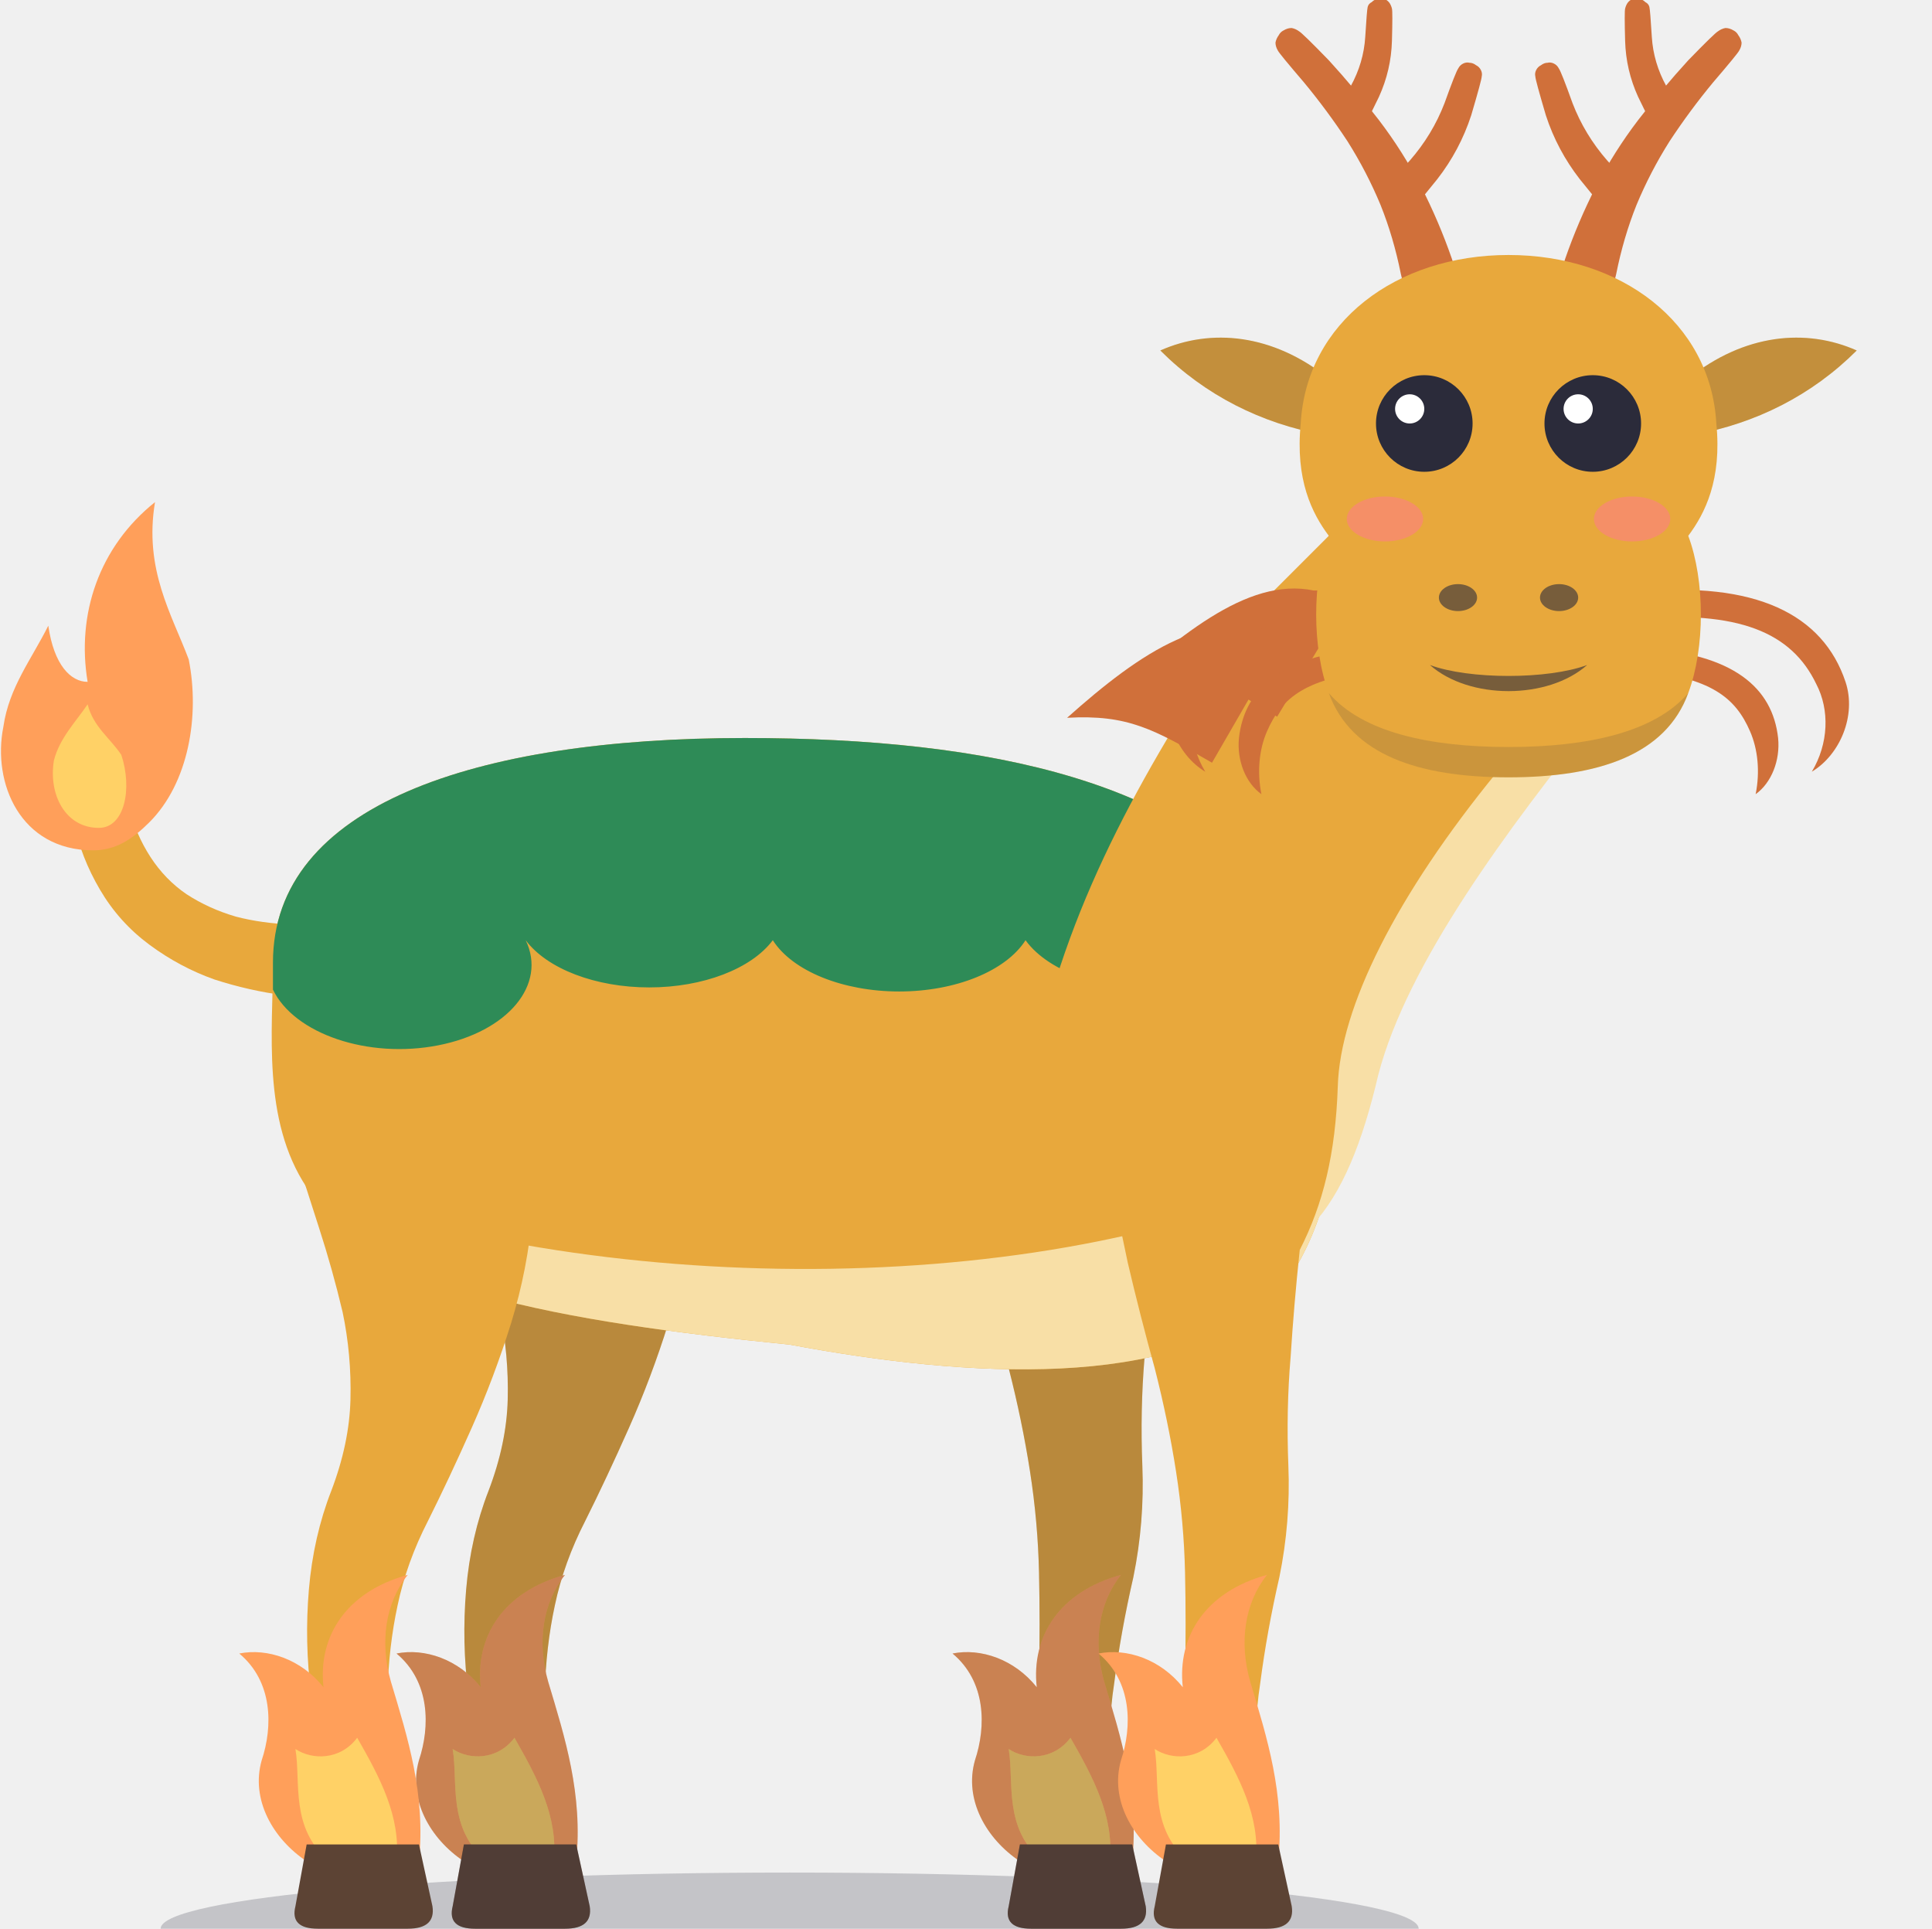
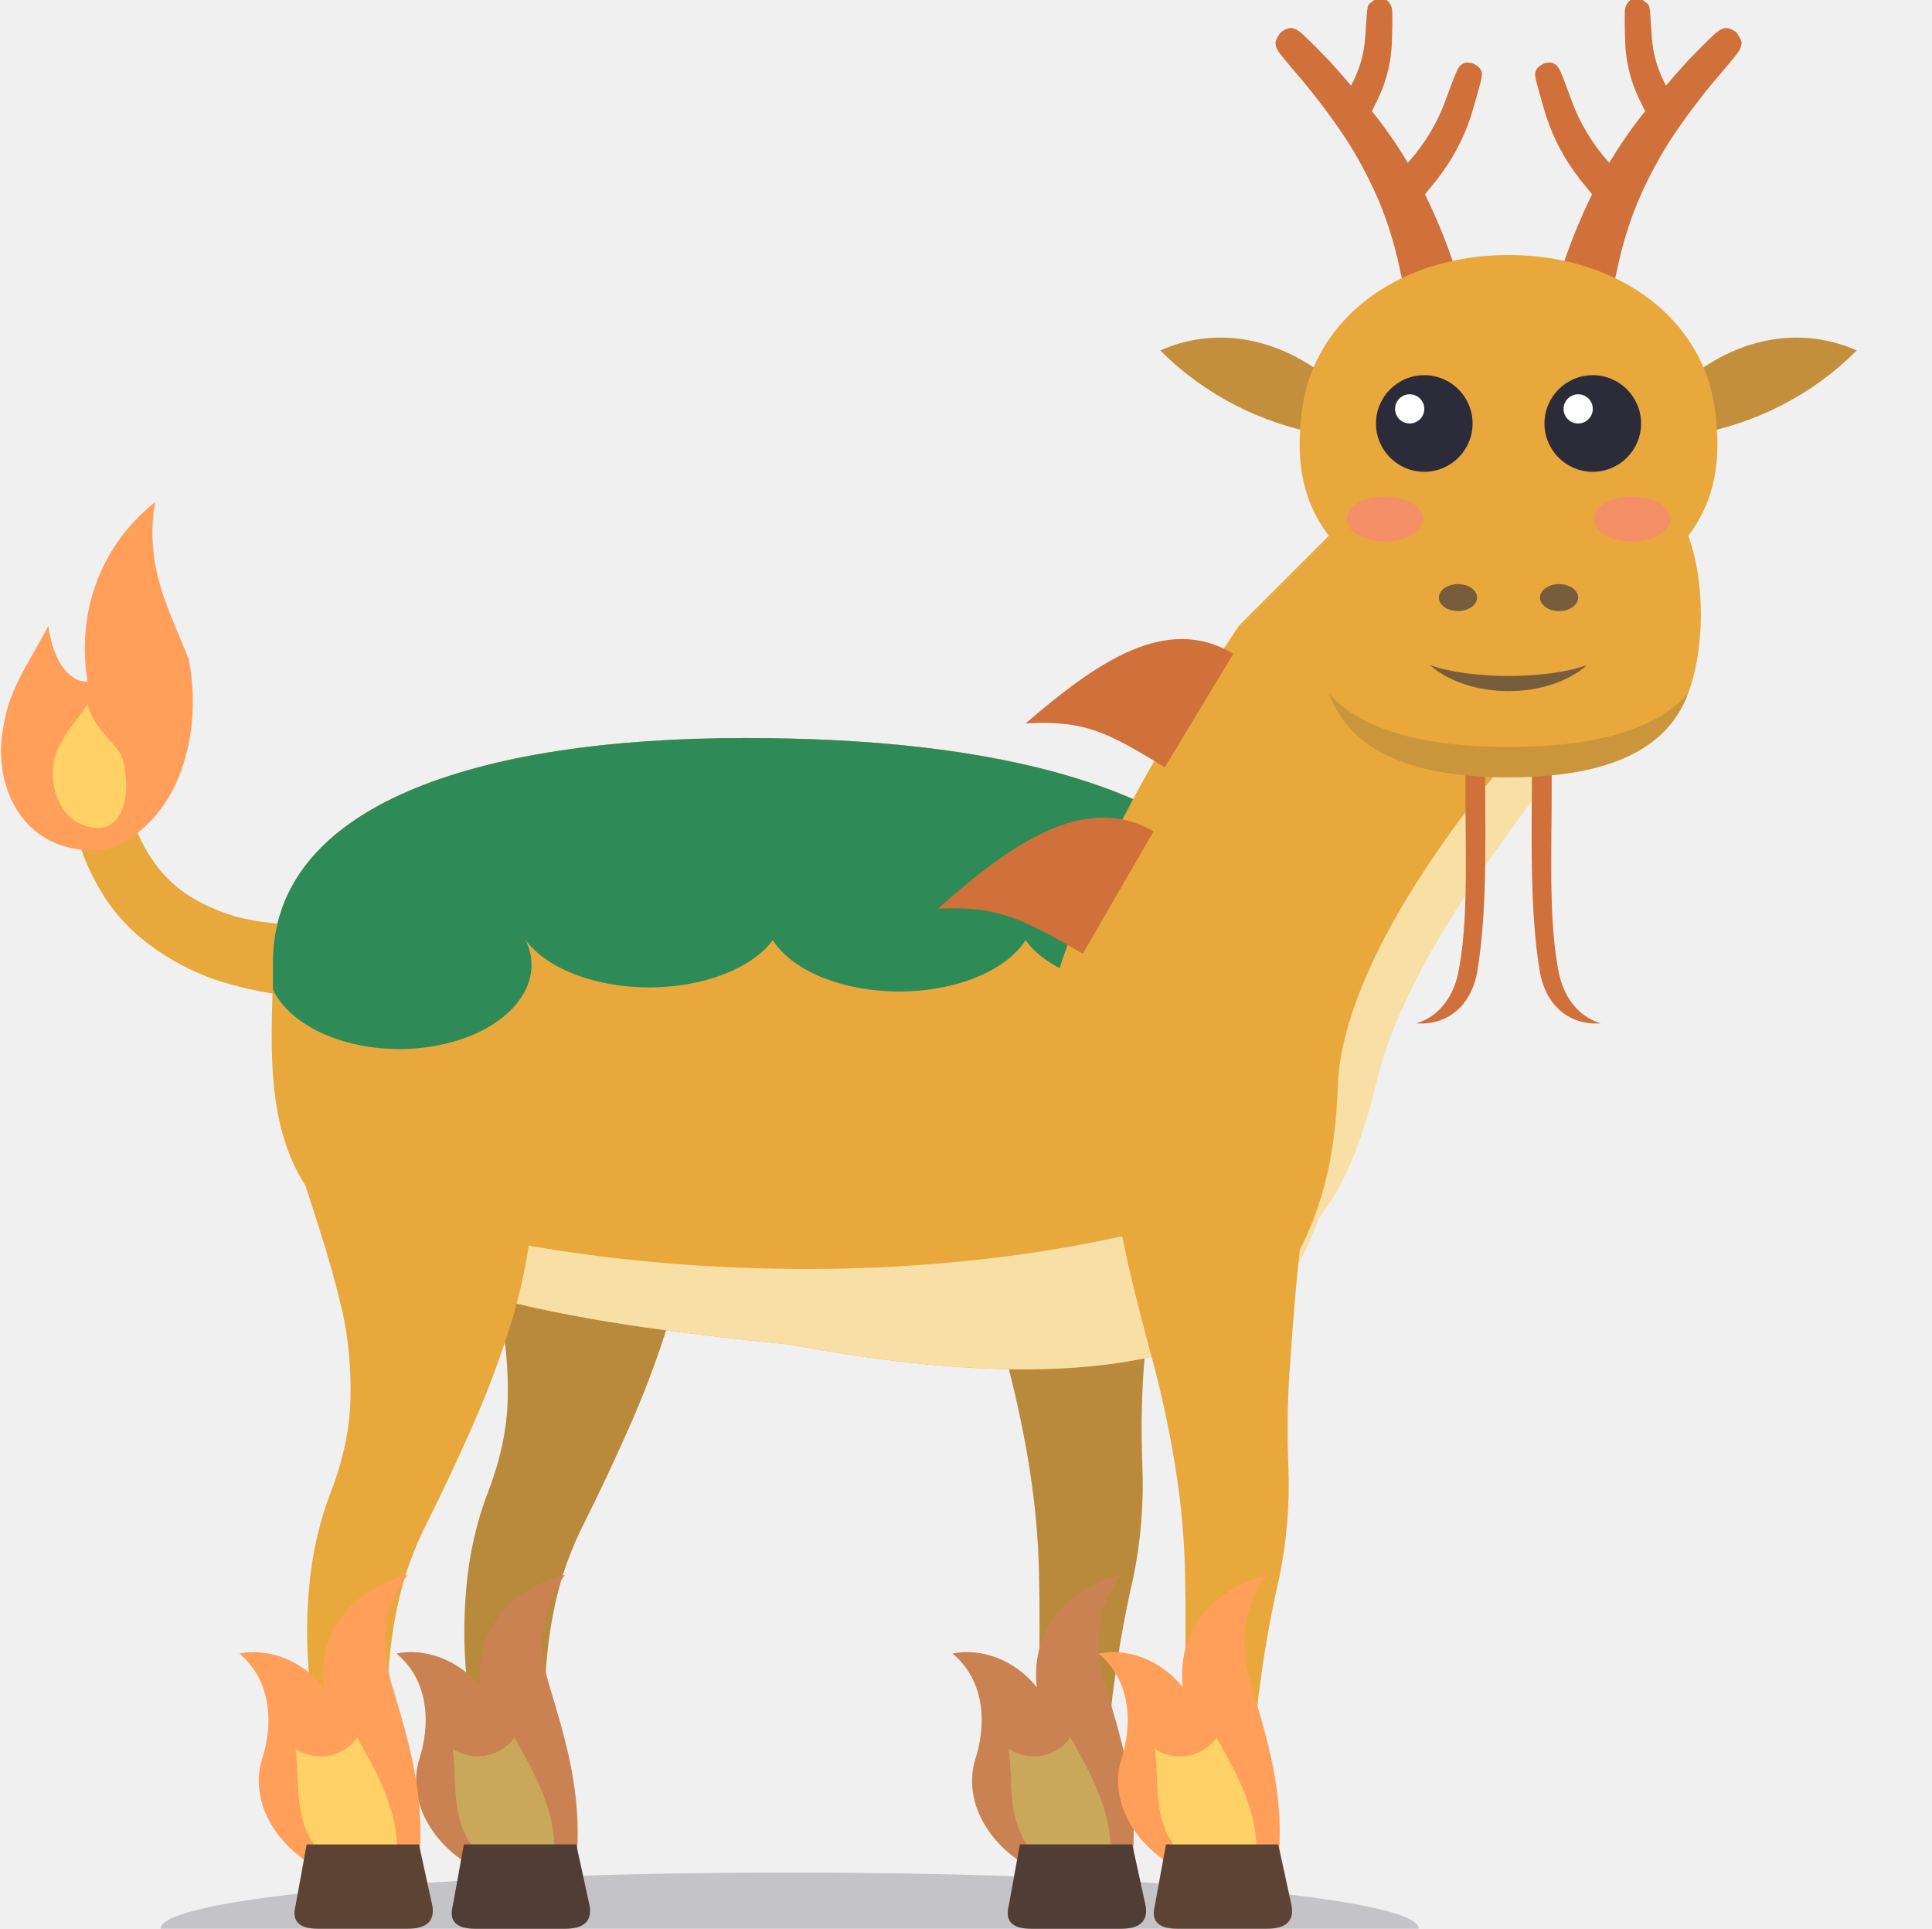
<svg xmlns="http://www.w3.org/2000/svg" viewBox="27.7 8.3 172 171.7">
  <path d="M42 180A56 5 0 0 1 154 180Z" fill="#2b2b3a" opacity="0.22" />
  <g class="part-tail" style="transform-box:fill-box;transform-origin: 85.6% 92.3%">
    <path d="M62.8 97.3q-.9 .2-3.8 .1q-2.9-.2-6-.5q-3.1-.4-6.2-1.4q-3.1-1.1-5.8-3.1q-2.7-2-4.4-4.9q-1.7-2.9-2.3-5.9q-.7-3-.7-3.7q0-.6 .4-1.1q.3-.6 .8-.9q.6-.3 1.3-.3q.6 0 1.2 .3q.5 .4 .8 1q.3 .5 1 3.1q.7 2.6 2 4.6q1.3 2 3.2 3.3q2 1.3 4.4 2q2.3 .6 5 .7q2.7 0 5.6 0q2.8-.1 3.7 .2q.8 .2 1.4 .9q.7 .6 .9 1.5q.2 .9 0 1.7q-.3 .9-.9 1.5q-.7 .7-1.6 .9Z" fill="#e8a83c" />
    <path d="M36 84C29.5 84 27 78 28 73C28.5 69.5 30.5 67 32 64C32.5 67.5 34 69 35.5 69C34.5 63 36.5 57 41.5 53C40.5 59 43 63 44.5 67C45.5 72 44.5 78 41 81.5C39.5 83 38 84 36 84Z" fill="#ff9f5a" />
    <path d="M36.5 82C33.5 82 32 79 32.5 76C33 74 34.5 72.5 35.5 71C36 73 37.5 74 38.5 75.5C39.5 78.5 38.8 82 36.5 82Z" fill="#ffd166" />
  </g>
  <path d="M78.6 108.3q11.1-1.4 11.1-1.4q0 0-.1 2.3q-.1 2.2-.5 7.1q-.4 4.9-1.9 9.8q-1.5 4.8-3.5 9.3q-2 4.5-3.9 8.3q-1.9 3.7-2.7 7.5q-.8 3.7-.9 7.8q-.2 4.1 .7 8.3q.8 4.2 .7 5.2q-.2 1-.7 1.8q-.6 .7-1.5 1.1q-.9 .3-1.9 .2q-1-.2-1.7-.7q-.8-.6-1.1-1.5q-.4-.9-.5-5.3q-.2-4.5-.8-9q-.6-4.6-.2-9.3q.4-4.7 2-8.8q1.6-4.2 1.7-8.1q.1-4-.7-7.8q-.9-3.8-2.1-7.5q-1.2-3.8-1.9-5.8q-.7-2.1-.7-2.1q0 0 11.1-1.4ZM122.2 110.7q9.2-.5 9.2-.5q0 0-.2 2.4q-.3 2.4-.8 7.1q-.5 4.7-.8 9.4q-.4 4.7-.2 9.7q.2 5-.8 9.9q-1.1 4.8-1.7 9.4q-.7 4.5-.2 9.1q.5 4.6 .3 5.6q-.2 .9-.8 1.7q-.7 .7-1.6 1q-.9 .2-1.8 0q-1-.2-1.7-.8q-.8-.7-1-1.6q-.3-.9-.2-5.7q.1-4.9 .3-9.7q.1-4.9 0-9.4q-.1-4.5-.8-9q-.7-4.5-1.9-9.2q-1.3-4.7-2.3-9.4q-1.1-4.8-1.6-7.1q-.6-2.4-.6-2.4q0 0 9.2-.5Z" fill="#e8a83c" />
  <path d="M78.6 108.3q11.1-1.4 11.1-1.4q0 0-.1 2.3q-.1 2.2-.5 7.1q-.4 4.9-1.9 9.8q-1.5 4.8-3.5 9.3q-2 4.5-3.9 8.3q-1.9 3.7-2.7 7.5q-.8 3.7-.9 7.8q-.2 4.1 .7 8.3q.8 4.2 .7 5.2q-.2 1-.7 1.8q-.6 .7-1.5 1.1q-.9 .3-1.9 .2q-1-.2-1.7-.7q-.8-.6-1.1-1.5q-.4-.9-.5-5.3q-.2-4.5-.8-9q-.6-4.6-.2-9.3q.4-4.7 2-8.8q1.6-4.2 1.7-8.1q.1-4-.7-7.8q-.9-3.8-2.1-7.5q-1.2-3.8-1.9-5.8q-.7-2.1-.7-2.1q0 0 11.1-1.4ZM122.2 110.7q9.2-.5 9.2-.5q0 0-.2 2.4q-.3 2.4-.8 7.1q-.5 4.7-.8 9.4q-.4 4.7-.2 9.7q.2 5-.8 9.9q-1.1 4.8-1.7 9.4q-.7 4.5-.2 9.1q.5 4.6 .3 5.6q-.2 .9-.8 1.7q-.7 .7-1.6 1q-.9 .2-1.8 0q-1-.2-1.7-.8q-.8-.7-1-1.6q-.3-.9-.2-5.7q.1-4.9 .3-9.7q.1-4.9 0-9.4q-.1-4.5-.8-9q-.7-4.5-1.9-9.2q-1.3-4.7-2.3-9.4q-1.1-4.8-1.6-7.1q-.6-2.4-.6-2.4q0 0 9.2-.5Z" fill="#2b2b3a" opacity="0.25" />
  <path d="M79 174C79.6 168 78 163 76.5 158C75.5 154.5 76 151 78 148.5C72.5 150 70 154 70.5 158.5C68.5 156 65.5 155 63 155.5C66 158 66 162 65 165C64 168.5 66 172 69 174ZM128.5 174C129.1 168 127.5 163 126 158C125 154.5 125.5 151 127.5 148.5C122 150 119.5 154 120 158.5C118 156 115 155 112.5 155.5C115.5 158 115.5 162 114.5 165C113.5 168.5 115.5 172 118.5 174Z" fill="#ff9f5a" />
  <path d="M79 174C79.6 168 78 163 76.5 158C75.5 154.5 76 151 78 148.5C72.5 150 70 154 70.5 158.5C68.5 156 65.5 155 63 155.5C66 158 66 162 65 165C64 168.5 66 172 69 174ZM128.5 174C129.1 168 127.5 163 126 158C125 154.5 125.5 151 127.5 148.5C122 150 119.5 154 120 158.5C118 156 115 155 112.5 155.5C115.5 158 115.5 162 114.5 165C113.5 168.5 115.5 172 118.5 174Z" fill="#2b2b3a" opacity="0.25" />
  <path d="M77 174C77.4 170 75.5 166.5 73.5 163C72 165 69.5 165 68 164C68.5 167 67.5 171 71 174ZM126.5 174C126.9 170 125 166.5 123 163C121.5 165 119 165 117.5 164C118 167 117 171 120.5 174Z" fill="#ffd166" />
  <path d="M77 174C77.4 170 75.5 166.5 73.5 163C72 165 69.5 165 68 164C68.5 167 67.5 171 71 174ZM126.5 174C126.9 170 125 166.5 123 163C121.5 165 119 165 117.5 164C118 167 117 171 120.5 174Z" fill="#2b2b3a" opacity="0.25" />
  <path d="M69 172.5L79 172.5L80.2 178Q80.5 180 78 180L70 180Q67.5 180 68 178ZM118.5 172.5L128.5 172.5L129.7 178Q130 180 127.5 180L119.5 180Q117 180 117.5 178Z" fill="#5c4334" />
  <path d="M69 172.5L79 172.5L80.2 178Q80.5 180 78 180L70 180Q67.5 180 68 178ZM118.5 172.5L128.5 172.5L129.7 178Q130 180 127.5 180L119.5 180Q117 180 117.5 178Z" fill="#2b2b3a" opacity="0.25" />
  <path d="M52 94C52 80 70 74 94 74C116 74 134 78 142 90C149 100 148 116 141 124C132 132 114 131 98 128C78 126 60 123 55 114C51 108 52 100 52 94Z" fill="#e8a83c" />
  <path d="M55 114C60 123 78 126 98 128C114 131 132 132 141 124C143.7 120.9 145.5 116.7 146.3 112C122 124 82 124 55 114Z" fill="#f8dfa6" />
  <path d="M64.6 108.3q11.1-1.4 11.1-1.4q0 0-.1 2.3q-.1 2.2-.5 7.1q-.4 4.9-1.9 9.8q-1.5 4.8-3.5 9.3q-2 4.5-3.9 8.3q-1.9 3.7-2.7 7.5q-.8 3.7-.9 7.8q-.2 4.1 .7 8.3q.8 4.2 .7 5.2q-.2 1-.7 1.8q-.6 .7-1.5 1.1q-.9 .3-1.9 .2q-1-.2-1.7-.7q-.8-.6-1.1-1.5q-.4-.9-.5-5.3q-.2-4.5-.8-9q-.6-4.6-.2-9.3q.4-4.7 2-8.8q1.6-4.2 1.7-8.1q.1-4-.7-7.8q-.9-3.8-2.1-7.5q-1.2-3.8-1.9-5.8q-.7-2.1-.7-2.1q0 0 11.1-1.4Z" fill="#e8a83c" />
  <path d="M65 174C65.6 168 64 163 62.5 158C61.5 154.5 62 151 64 148.5C58.5 150 56 154 56.5 158.5C54.5 156 51.5 155 49 155.5C52 158 52 162 51 165C50 168.5 52 172 55 174Z" fill="#ff9f5a" />
  <path d="M63 174C63.4 170 61.5 166.5 59.5 163C58 165 55.5 165 54 164C54.5 167 53.5 171 57 174Z" fill="#ffd166" />
  <path d="M55 172.5L65 172.5L66.2 178Q66.5 180 64 180L56 180Q53.5 180 54 178Z" fill="#5c4334" />
  <path d="M135.2 110.7q9.2-.5 9.2-.5q0 0-.2 2.4q-.3 2.4-.8 7.1q-.5 4.7-.8 9.4q-.4 4.7-.2 9.7q.2 5-.8 9.9q-1.1 4.8-1.7 9.4q-.7 4.5-.2 9.1q.5 4.6 .3 5.6q-.2 .9-.8 1.7q-.7 .7-1.6 1q-.9 .2-1.8 0q-1-.2-1.7-.8q-.8-.7-1-1.6q-.3-.9-.2-5.7q.1-4.9 .3-9.7q.1-4.9 0-9.4q-.1-4.5-.8-9q-.7-4.5-1.9-9.2q-1.3-4.7-2.4-9.4q-1-4.8-1.5-7.1q-.6-2.4-.6-2.4q0 0 9.2-.5Z" fill="#e8a83c" />
  <path d="M141.5 174C142.1 168 140.5 163 139 158C138 154.5 138.5 151 140.5 148.5C135 150 132.5 154 133 158.5C131 156 128 155 125.5 155.5C128.5 158 128.5 162 127.5 165C126.5 168.5 128.5 172 131.5 174Z" fill="#ff9f5a" />
  <path d="M139.5 174C139.9 170 138 166.5 136 163C134.5 165 132 165 130.5 164C131 167 130 171 133.5 174Z" fill="#ffd166" />
  <path d="M131.5 172.5L141.5 172.5L142.7 178Q143 180 140.5 180L132.5 180Q130 180 130.5 178Z" fill="#5c4334" />
  <path d="M52 94C52 80 70 74 94 74C116 74 134 78 142 90A12 7 0 0 1 119 92A12 7 0 0 1 96.5 92A12 7 0 0 1 74.5 92A11 7 0 0 1 52 96.4Z" fill="#2e8b57" />
-   <g class="part-head" style="transform-box:fill-box;transform-origin: 19.2% 89.9%">
+   <g class="part-head" style="transform-box:fill-box;transform-origin: 27.9% 89.9%">
    <path d="M170 72C162 82 153 94 150.4 104C149 110 147.2 114.5 144.5 117.4C145.3 114.5 145.8 110.5 146 105C146.3 98 151 88 160 76.5Z" fill="#f8dfa6" />
    <path d="M120 102C123 88 130 76 138 64L152 50L170 72L161 77C152 88 147 98 146.8 105C146.6 111 145.5 115.5 143.4 119.6L142 113.6L121 105.5L120 102Z" fill="#e8a83c" />
    <g transform="translate(-10 24)">
-       <path d="M148.9 46.3C142.8 42.8 136.2 47.4 129.7 53.2C135.1 52.9 137.4 54.2 142.6 57.2Z" transform="translate(3 -5)" fill="#d0703a" />
-       <path d="M154.5 37C148.5 33.4 142.3 37.8 136 43.2C141.3 42.9 143.3 44 148.4 47.1Z" transform="translate(3 1)" fill="#d0703a" />
+       <path d="M148.9 46.3C142.8 42.8 136.2 47.4 129.7 53.2C135.1 52.9 137.4 54.2 142.6 57.2Z" transform="translate(-8.5 12)" fill="#d0703a" />
+       <path d="M154.5 37C148.5 33.4 142.3 37.8 136 43.2C141.3 42.9 143.3 44 148.4 47.1Z" transform="translate(-7 5.5)" fill="#d0703a" />
    </g>
    <g transform="translate(154.5 37) scale(0.72) translate(-166.5 -26.5)">
      <path d="M165.1 25.7q-.5-.8-1.5-5.2q-.9-4.5-2.5-8.5q-1.7-4.1-4.1-7.9q-2.5-3.8-5.4-7.3q-3-3.5-3.2-3.9q-.3-.5-.3-1q.1-.5 .4-.9q.2-.4 .6-.6q.5-.3 1-.3q.5 .1 .9 .4q.4 .2 3.7 3.6q3.2 3.5 6.2 7.4q2.9 3.8 5.2 8.2q2.2 4.3 3.8 8.9q1.5 4.5 1.5 5.4q0 .9-.4 1.7q-.5 .8-1.3 1.3q-.8 .4-1.7 .4q-.9 0-1.7-.4q-.8-.5-1.2-1.3Z" fill="#d0703a" />
      <path d="M161.6 10.1q.2-.5 3.1-3.6q2.8-3.2 4.3-7.1q1.4-3.9 1.7-4.3q.2-.4 .6-.6q.4-.2 .8-.1q.4 0 .8 .3q.4 .2 .6 .6q.2 .4 .1 .8q0 .4-1.3 4.8q-1.4 4.3-4.2 7.9q-2.9 3.6-3.3 4q-.5 .3-1.1 .4q-.6 0-1.1-.2q-.5-.3-.8-.7q-.4-.5-.4-1.1q-.1-.6 .2-1.1Z" fill="#d0703a" />
      <path d="M155.6 .6q.1-.5 1.8-3.3q1.6-2.9 1.8-6.1q.2-3.3 .3-3.7q.1-.4 .5-.6q.3-.3 .7-.4q.4-.1 .8 0q.4 .1 .7 .5q.2 .3 .3 .7q.1 .4 0 4q-.1 3.6-1.6 6.9q-1.6 3.3-1.9 3.7q-.4 .4-.9 .6q-.5 .1-1 0q-.5-.1-.9-.4q-.4-.4-.5-.9q-.2-.5-.1-1Z" fill="#d0703a" />
    </g>
    <g transform="translate(169.5 37) scale(-0.72 0.72) translate(-166.5 -26.5)">
      <path d="M165.1 25.7q-.5-.8-1.5-5.2q-.9-4.5-2.5-8.5q-1.7-4.1-4.1-7.9q-2.5-3.8-5.4-7.3q-3-3.5-3.2-3.9q-.3-.5-.3-1q.1-.5 .4-.9q.2-.4 .6-.6q.5-.3 1-.3q.5 .1 .9 .4q.4 .2 3.7 3.6q3.2 3.5 6.2 7.4q2.9 3.8 5.2 8.2q2.2 4.3 3.8 8.9q1.5 4.5 1.5 5.4q0 .9-.4 1.7q-.5 .8-1.3 1.3q-.8 .4-1.7 .4q-.9 0-1.7-.4q-.8-.5-1.2-1.3Z" fill="#d0703a" />
      <path d="M161.6 10.1q.2-.5 3.1-3.6q2.8-3.2 4.3-7.1q1.4-3.9 1.7-4.3q.2-.4 .6-.6q.4-.2 .8-.1q.4 0 .8 .3q.4 .2 .6 .6q.2 .4 .1 .8q0 .4-1.3 4.8q-1.4 4.3-4.2 7.9q-2.9 3.6-3.3 4q-.5 .3-1.1 .4q-.6 0-1.1-.2q-.5-.3-.8-.7q-.4-.5-.4-1.1q-.1-.6 .2-1.1Z" fill="#d0703a" />
      <path d="M155.6 .6q.1-.5 1.8-3.3q1.6-2.9 1.8-6.1q.2-3.3 .3-3.7q.1-.4 .5-.6q.3-.3 .7-.4q.4-.1 .8 0q.4 .1 .7 .5q.2 .3 .3 .7q.1 .4 0 4q-.1 3.6-1.6 6.9q-1.6 3.3-1.9 3.7q-.4 .4-.9 .6q-.5 .1-1 0q-.5-.1-.9-.4q-.4-.4-.5-.9q-.2-.5-.1-1Z" fill="#d0703a" />
    </g>
    <path d="M146 42C141 38 135.5 37.5 131 39.5C135 43.5 140 46 145.5 47Z" fill="#e8a83c" />
    <path d="M178 42C183 38 188.5 37.5 193 39.5C189 43.5 184 46 178.5 47Z" fill="#e8a83c" />
    <path d="M146 42C141 38 135.5 37.5 131 39.5C135 43.5 140 46 145.5 47Z M178 42C183 38 188.5 37.5 193 39.5C189 43.5 184 46 178.5 47Z" fill="#2b2b3a" opacity="0.2" />
-     <path d="M150.5 61C140 60 134 63 132 69C131 72 132.5 75.5 135 77C133.5 74.5 133.4 71.5 134.6 69.2C136.8 64.6 141.5 62.6 150.8 63.4Z M150 66C142 66.5 138.5 69.5 138 74C137.8 76 138.6 78 140 79C139.6 77 139.8 75 140.5 73.4C141.8 70.4 144 68.6 150.4 68Z" fill="#d0703a" />
-     <path d="M173.5 61C184 60 190 63 192 69C193 72 191.5 75.5 189 77C190.5 74.5 190.6 71.5 189.4 69.2C187.2 64.6 182.5 62.6 173.2 63.4Z M174 66C182 66.5 185.5 69.5 186 74C186.2 76 185.4 78 184 79C184.4 77 184.2 75 183.5 73.4C182.2 70.4 180 68.6 173.6 68Z" fill="#d0703a" />
+     <path d="M158.2 74C158 82 158.6 89 157.6 94.5C157.2 97 155.8 98.8 153.8 99.4C156.4 99.6 158.6 98 159.2 94.9C160.2 89 159.9 82 159.9 74Z M165.8 74C166 82 165.4 89 166.4 94.5C166.8 97 168.2 98.8 170.2 99.4C167.6 99.6 165.4 98 164.8 94.9C163.8 89 164.1 82 164.1 74Z" fill="#d0703a" />
    <path d="M162 31C172 31 180 37 180.5 46C181 51 179.5 54 178 56C179.5 60 179.5 66 178 70C176 75.5 170 77.5 162 77.5C154 77.5 148 75.5 146 70C144.5 66 144.5 60 146 56C144.5 54 143 51 143.5 46C144 37 152 31 162 31Z" fill="#e8a83c" />
    <path d="M146 70C149 73.5 155 74.8 162 74.8C169 74.8 175 73.5 178 70C176 75.5 170 77.5 162 77.5C154 77.5 148 75.5 146 70Z" fill="#2b2b3a" opacity="0.15" />
    <ellipse cx="157.5" cy="61.5" rx="1.7" ry="1.2" fill="#2b2b3a" opacity="0.6" />
    <ellipse cx="166.5" cy="61.5" rx="1.7" ry="1.2" fill="#2b2b3a" opacity="0.6" />
    <path d="M155 67.5C158.5 70.6 165.5 70.6 169 67.5C165.5 68.8 158.5 68.8 155 67.5Z" fill="#2b2b3a" opacity="0.6" />
    <circle cx="154.5" cy="46" r="4.3" fill="#2b2b3a" />
    <circle cx="169.5" cy="46" r="4.3" fill="#2b2b3a" />
    <circle cx="153.2" cy="44.7" r="1.3" fill="#ffffff" />
    <circle cx="168.2" cy="44.7" r="1.3" fill="#ffffff" />
    <ellipse cx="151" cy="54.5" rx="3.4" ry="2" fill="#ff7a8a" opacity="0.55" />
    <ellipse cx="173" cy="54.5" rx="3.4" ry="2" fill="#ff7a8a" opacity="0.55" />
  </g>
</svg>
